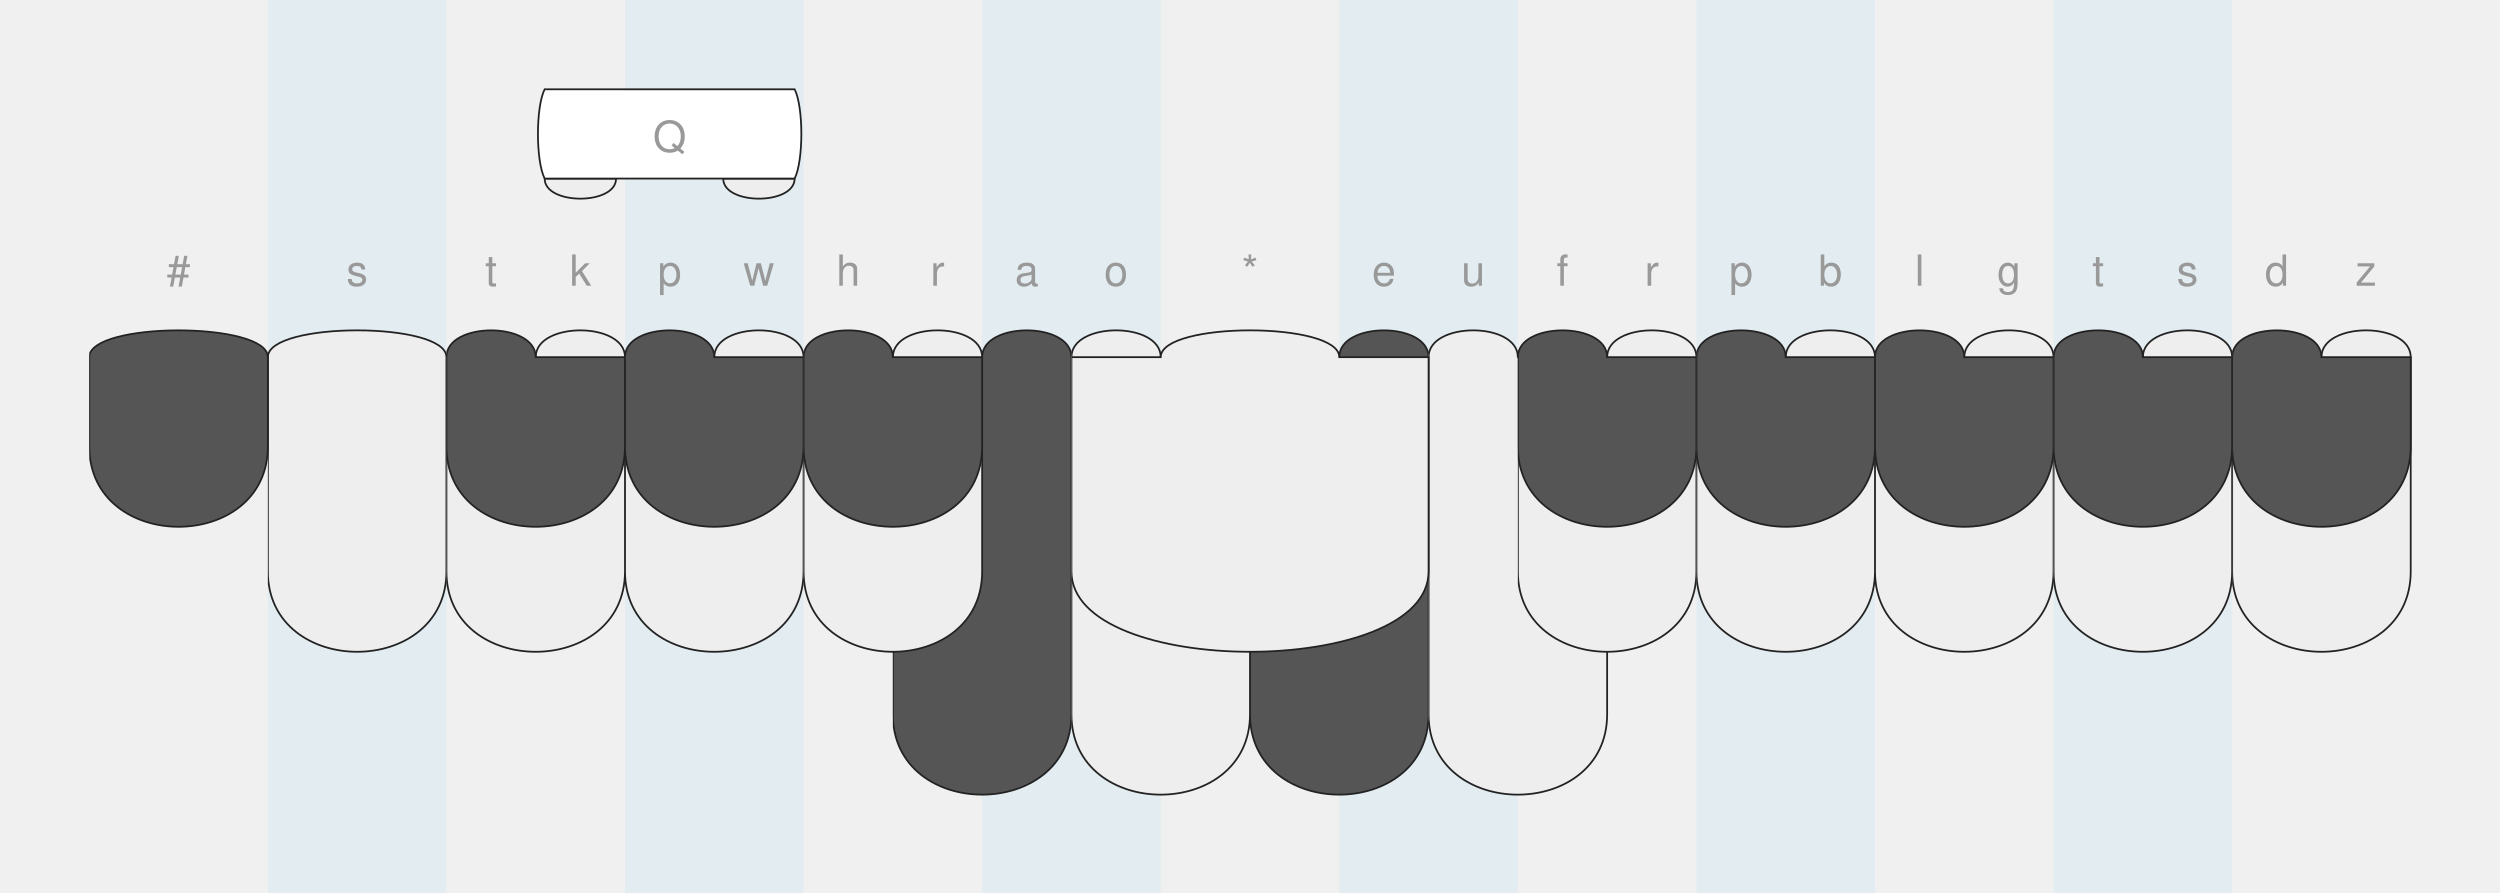
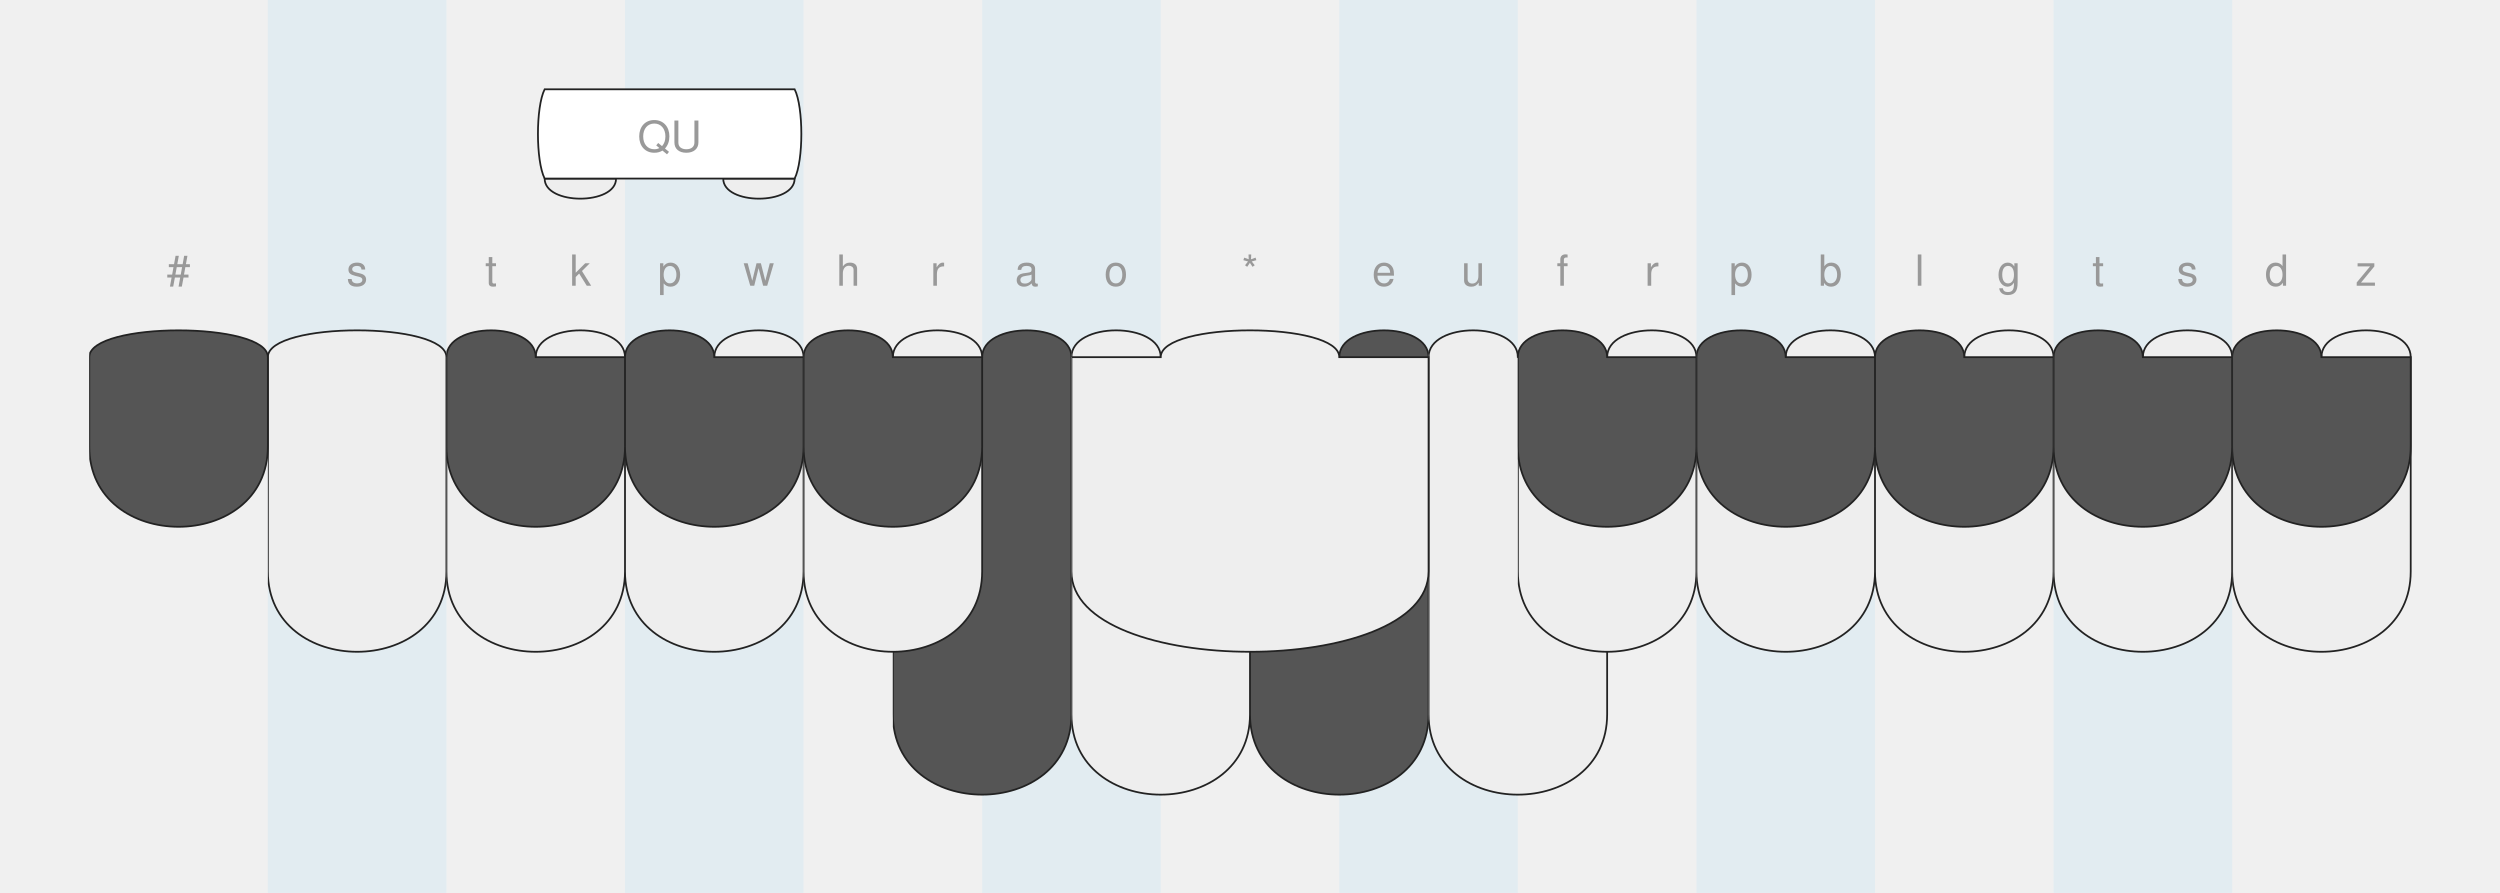
<svg xmlns="http://www.w3.org/2000/svg" xmlns:xlink="http://www.w3.org/1999/xlink" version="1.1" baseProfile="full" viewBox="0 0 1400 500">
  <style type="text/css">
    .rule-line {
  stroke-width: 0;
  stroke: #66CCFF;
}

.finger-column {
  fill: #66CCFF;
  opacity: 0.1;
}

.stroked {
  stroke-width: 1;
  stroke: #222;
}

.darkFill {
  fill: #555;
}

.lightFill {
  fill: #eee;
}

.whiteFill {
  fill: #fff;
}

.buttonLabel {
  text-anchor: middle;
  text-transform: capitalize;
  font-family: Helvetica, Arial, sans-serif;
  font-size: 24px;
  fill: #999;
}

svg {
  /* border: 1px dotted white; */
}

  </style>
  <symbol id="finger-column">
    <rect x="0" y="0" width="100" height="500" />
  </symbol>
  <use xlink:href="#finger-column" transform="translate(150)" class="finger-column" />
  <use xlink:href="#finger-column" transform="translate(350)" class="finger-column" />
  <use xlink:href="#finger-column" transform="translate(550)" class="finger-column" />
  <use xlink:href="#finger-column" transform="translate(750)" class="finger-column" />
  <use xlink:href="#finger-column" transform="translate(950)" class="finger-column" />
  <use xlink:href="#finger-column" transform="translate(1150)" class="finger-column" />
  <symbol id="vertical-rule">
    <path d="M0 0 V 10000" />
  </symbol>
  <use xlink:href="#vertical-rule" transform="translate(50)" class="rule-line" />
  <use xlink:href="#vertical-rule" transform="translate(100)" class="rule-line" />
  <use xlink:href="#vertical-rule" transform="translate(150)" class="rule-line" />
  <use xlink:href="#vertical-rule" transform="translate(200)" class="rule-line" />
  <use xlink:href="#vertical-rule" transform="translate(250)" class="rule-line" />
  <use xlink:href="#vertical-rule" transform="translate(300)" class="rule-line" />
  <use xlink:href="#vertical-rule" transform="translate(350)" class="rule-line" />
  <use xlink:href="#vertical-rule" transform="translate(400)" class="rule-line" />
  <use xlink:href="#vertical-rule" transform="translate(450)" class="rule-line" />
  <use xlink:href="#vertical-rule" transform="translate(500)" class="rule-line" />
  <use xlink:href="#vertical-rule" transform="translate(550)" class="rule-line" />
  <use xlink:href="#vertical-rule" transform="translate(600)" class="rule-line" />
  <use xlink:href="#vertical-rule" transform="translate(650)" class="rule-line" />
  <use xlink:href="#vertical-rule" transform="translate(700)" class="rule-line" />
  <use xlink:href="#vertical-rule" transform="translate(750)" class="rule-line" />
  <use xlink:href="#vertical-rule" transform="translate(800)" class="rule-line" />
  <use xlink:href="#vertical-rule" transform="translate(850)" class="rule-line" />
  <use xlink:href="#vertical-rule" transform="translate(900)" class="rule-line" />
  <use xlink:href="#vertical-rule" transform="translate(950)" class="rule-line" />
  <use xlink:href="#vertical-rule" transform="translate(1000)" class="rule-line" />
  <use xlink:href="#vertical-rule" transform="translate(1050)" class="rule-line" />
  <use xlink:href="#vertical-rule" transform="translate(1100)" class="rule-line" />
  <use xlink:href="#vertical-rule" transform="translate(1150)" class="rule-line" />
  <use xlink:href="#vertical-rule" transform="translate(1200)" class="rule-line" />
  <use xlink:href="#vertical-rule" transform="translate(1250)" class="rule-line" />
  <use xlink:href="#vertical-rule" transform="translate(1300)" class="rule-line" />
  <use xlink:href="#vertical-rule" transform="translate(1350)" class="rule-line" />
  <symbol id="horizontal-rule">
    <path d="M0 0 H 10000" />
  </symbol>
  <use xlink:href="#horizontal-rule" transform="translate(0 0)" class="rule-line" />
  <use xlink:href="#horizontal-rule" transform="translate(0 50)" class="rule-line" />
  <use xlink:href="#horizontal-rule" transform="translate(0 100)" class="rule-line" />
  <use xlink:href="#horizontal-rule" transform="translate(0 150)" class="rule-line" />
  <use xlink:href="#horizontal-rule" transform="translate(0 200)" class="rule-line" />
  <use xlink:href="#horizontal-rule" transform="translate(0 250)" class="rule-line" />
  <use xlink:href="#horizontal-rule" transform="translate(0 300)" class="rule-line" />
  <use xlink:href="#horizontal-rule" transform="translate(0 350)" class="rule-line" />
  <use xlink:href="#horizontal-rule" transform="translate(0 400)" class="rule-line" />
  <use xlink:href="#horizontal-rule" transform="translate(0 450)" class="rule-line" />
  <use xlink:href="#horizontal-rule" transform="translate(0 500)" class="rule-line" />
  <symbol id="topRowPath">
    <path d="M 0.0 100 C 0.0 80.0 50.0 80.0 50.0 100 L 100.0 100 L 100.0 150 C 100.0 210.0 0.0 210.0 0.0 150 z" />
  </symbol>
  <symbol id="bottomRowPath">
    <path d="M 0.0 100 L 50.0 100 C 50.0 80.0 100.0 80.0 100.0 100 L 100.0 220 C 100.0 280.0 0.0 280.0 0.0 220 z" />
  </symbol>
  <symbol id="doubleRowPath">
    <path d="M 0.0 100 C 0.0 80.0 100.0 80.0 100.0 100 L 100.0 220 C 100.0 280.0 0.0 280.0 0.0 220 z" />
  </symbol>
  <symbol id="thumbFirstPath">
    <path d="M 0.0 100 L 50.0 100 C 50.0 80.0 100.0 80.0 100.0 100 L 100.0 300 C 100.0 360.0 0.0 360.0 0.0 300 z" />
  </symbol>
  <symbol id="thumbSecondPath">
    <path d="M 0.0 100 C 0.0 80.0 50.0 80.0 50.0 100 L 100.0 100 L 100.0 300 C 100.0 360.0 0.0 360.0 0.0 300 z" />
  </symbol>
  <symbol id="starKeyPath">
    <path d="M 0.0 100 L 50.0 100 C 50.0 80.0 150.0 80.0 150.0 100 L 200.0 100 L 200.0 220 C 200.0 280.0 0.0 280.0 0.0 220 z" />
  </symbol>
  <symbol id="numberKeyPath">
    <path d="M 0.0 100 C 0.0 80.0 100.0 80.0 100.0 100 L 100.0 150 C 100.0 210.0 0.0 210.0 0.0 150 z" />
  </symbol>
  <symbol id="matcher-width-1">
    <path d="M 5.0 100 L 45.0 100 C 45.0 115.0 5.0 115.0 5.0 100 z" />
  </symbol>
  <symbol id="matcher-width-2">
    <path d="M 5.0 100 L 95.0 100 C 95.0 115.0 5.0 115.0 5.0 100 z" />
  </symbol>
  <symbol id="span-width-1">
    <path d="M 5.0 100 L 45.0 100 C 50.0 110 50.0 140 45.0 150 L 5.0 150 C  0 140 0 110 5.0 100 z" />
  </symbol>
  <symbol id="span-width-2">
    <path d="M 5.0 100 L 95.0 100 C 100.0 110 100.0 140 95.0 150 L 5.0 150 C  0 140 0 110 5.0 100 z" />
  </symbol>
  <symbol id="span-width-3">
    <path d="M 5.0 100 L 145.0 100 C 150.0 110 150.0 140 145.0 150 L 5.0 150 C  0 140 0 110 5.0 100 z" />
  </symbol>
  <symbol id="span-width-4">
    <path d="M 5.0 100 L 195.0 100 C 200.0 110 200.0 140 195.0 150 L 5.0 150 C  0 140 0 110 5.0 100 z" />
  </symbol>
  <symbol id="span-width-5">
    <path d="M 5.0 100 L 245.0 100 C 250.0 110 250.0 140 245.0 150 L 5.0 150 C  0 140 0 110 5.0 100 z" />
  </symbol>
  <symbol id="span-width-6">
    <path d="M 5.0 100 L 295.0 100 C 300.0 110 300.0 140 295.0 150 L 5.0 150 C  0 140 0 110 5.0 100 z" />
  </symbol>
  <symbol id="span-width-7">
    <path d="M 5.0 100 L 345.0 100 C 350.0 110 350.0 140 345.0 150 L 5.0 150 C  0 140 0 110 5.0 100 z" />
  </symbol>
  <symbol id="span-width-8">
    <path d="M 5.0 100 L 395.0 100 C 400.0 110 400.0 140 395.0 150 L 5.0 150 C  0 140 0 110 5.0 100 z" />
  </symbol>
  <symbol id="span-width-9">
    <path d="M 5.0 100 L 445.0 100 C 450.0 110 450.0 140 445.0 150 L 5.0 150 C  0 140 0 110 5.0 100 z" />
  </symbol>
  <symbol id="span-width-10">
    <path d="M 5.0 100 L 495.0 100 C 500.0 110 500.0 140 495.0 150 L 5.0 150 C  0 140 0 110 5.0 100 z" />
  </symbol>
  <symbol id="span-width-11">
    <path d="M 5.0 100 L 545.0 100 C 550.0 110 550.0 140 545.0 150 L 5.0 150 C  0 140 0 110 5.0 100 z" />
  </symbol>
  <symbol id="span-width-12">
    <path d="M 5.0 100 L 595.0 100 C 600.0 110 600.0 140 595.0 150 L 5.0 150 C  0 140 0 110 5.0 100 z" />
  </symbol>
  <symbol id="span-width-13">
    <path d="M 5.0 100 L 645.0 100 C 650.0 110 650.0 140 645.0 150 L 5.0 150 C  0 140 0 110 5.0 100 z" />
  </symbol>
  <symbol id="span-width-14">
    <path d="M 5.0 100 L 695.0 100 C 700.0 110 700.0 140 695.0 150 L 5.0 150 C  0 140 0 110 5.0 100 z" />
  </symbol>
  <symbol id="span-width-15">
    <path d="M 5.0 100 L 745.0 100 C 750.0 110 750.0 140 745.0 150 L 5.0 150 C  0 140 0 110 5.0 100 z" />
  </symbol>
  <g transform="translate(100 0)">
    <use xlink:href="#thumbFirstPath" x="400" y="100" class="stroked darkFill" />
    <use xlink:href="#thumbSecondPath" x="500" y="100" class="stroked lightFill" />
    <use xlink:href="#thumbFirstPath" x="600" y="100" class="stroked darkFill" />
    <use xlink:href="#thumbSecondPath" x="700" y="100" class="stroked lightFill" />
    <use xlink:href="#doubleRowPath" x="50.0" y="100" class="stroked lightFill" />
    <use xlink:href="#bottomRowPath" x="150.0" y="100" class="stroked lightFill" />
    <use xlink:href="#bottomRowPath" x="250.0" y="100" class="stroked lightFill" />
    <use xlink:href="#bottomRowPath" x="350.0" y="100" class="stroked lightFill" />
    <use xlink:href="#starKeyPath" x="500" y="100" class="stroked lightFill" />
    <use xlink:href="#bottomRowPath" x="750.0" y="100" class="stroked lightFill" />
    <use xlink:href="#bottomRowPath" x="850.0" y="100" class="stroked lightFill" />
    <use xlink:href="#bottomRowPath" x="950.0" y="100" class="stroked lightFill" />
    <use xlink:href="#bottomRowPath" x="1050.0" y="100" class="stroked lightFill" />
    <use xlink:href="#bottomRowPath" x="1150.0" y="100" class="stroked lightFill" />
    <use xlink:href="#numberKeyPath" x="-50.0" y="100" class="stroked darkFill" />
    <use xlink:href="#topRowPath" x="150.0" y="100" class="stroked darkFill" />
    <use xlink:href="#topRowPath" x="250.0" y="100" class="stroked darkFill" />
    <use xlink:href="#topRowPath" x="350.0" y="100" class="stroked darkFill" />
    <use xlink:href="#topRowPath" x="750.0" y="100" class="stroked darkFill" />
    <use xlink:href="#topRowPath" x="850.0" y="100" class="stroked darkFill" />
    <use xlink:href="#topRowPath" x="950.0" y="100" class="stroked darkFill" />
    <use xlink:href="#topRowPath" x="1050.0" y="100" class="stroked darkFill" />
    <use xlink:href="#topRowPath" x="1150.0" y="100" class="stroked darkFill" />
    <text class="buttonLabel" y="160" x="0">
      <tspan>#</tspan>
    </text>
    <text class="buttonLabel" y="160" x="100">
      <tspan>s</tspan>
    </text>
    <text class="buttonLabel" y="160" x="175">
      <tspan>t</tspan>
    </text>
    <text class="buttonLabel" y="160" x="225">
      <tspan>k</tspan>
    </text>
    <text class="buttonLabel" y="160" x="275">
      <tspan>p</tspan>
    </text>
    <text class="buttonLabel" y="160" x="325">
      <tspan>w</tspan>
    </text>
    <text class="buttonLabel" y="160" x="375">
      <tspan>h</tspan>
    </text>
    <text class="buttonLabel" y="160" x="425">
      <tspan>r</tspan>
    </text>
    <text class="buttonLabel" y="160" x="475">
      <tspan>a</tspan>
    </text>
    <text class="buttonLabel" y="160" x="525">
      <tspan>o</tspan>
    </text>
    <text class="buttonLabel" y="160" x="600">
      <tspan>*</tspan>
    </text>
    <text class="buttonLabel" y="160" x="675">
      <tspan>e</tspan>
    </text>
    <text class="buttonLabel" y="160" x="725">
      <tspan>u</tspan>
    </text>
    <text class="buttonLabel" y="160" x="775">
      <tspan>f</tspan>
    </text>
    <text class="buttonLabel" y="160" x="825">
      <tspan>r</tspan>
    </text>
    <text class="buttonLabel" y="160" x="875">
      <tspan>p</tspan>
    </text>
    <text class="buttonLabel" y="160" x="925">
      <tspan>b</tspan>
    </text>
    <text class="buttonLabel" y="160" x="975">
      <tspan>l</tspan>
    </text>
    <text class="buttonLabel" y="160" x="1025">
      <tspan>g</tspan>
    </text>
    <text class="buttonLabel" y="160" x="1075">
      <tspan>t</tspan>
    </text>
    <text class="buttonLabel" y="160" x="1125">
      <tspan>s</tspan>
    </text>
    <text class="buttonLabel" y="160" x="1175">
      <tspan>d</tspan>
    </text>
    <text class="buttonLabel" y="160" x="1225">
      <tspan>z</tspan>
    </text>
    <g class="stroke-brick">
      <use xlink:href="#matcher-width-1" x="200" y="0" class="stroked lightFill" />
      <use xlink:href="#matcher-width-1" x="300" y="0" class="stroked lightFill" />
      <use xlink:href="#span-width-3" x="200" y="-50" class="stroked whiteFill" />
      <text class="buttonLabel" x="275.0" y="85">
-         <tspan>Q</tspan>
+         <tspan>QU</tspan>
      </text>
    </g>
  </g>
</svg>
